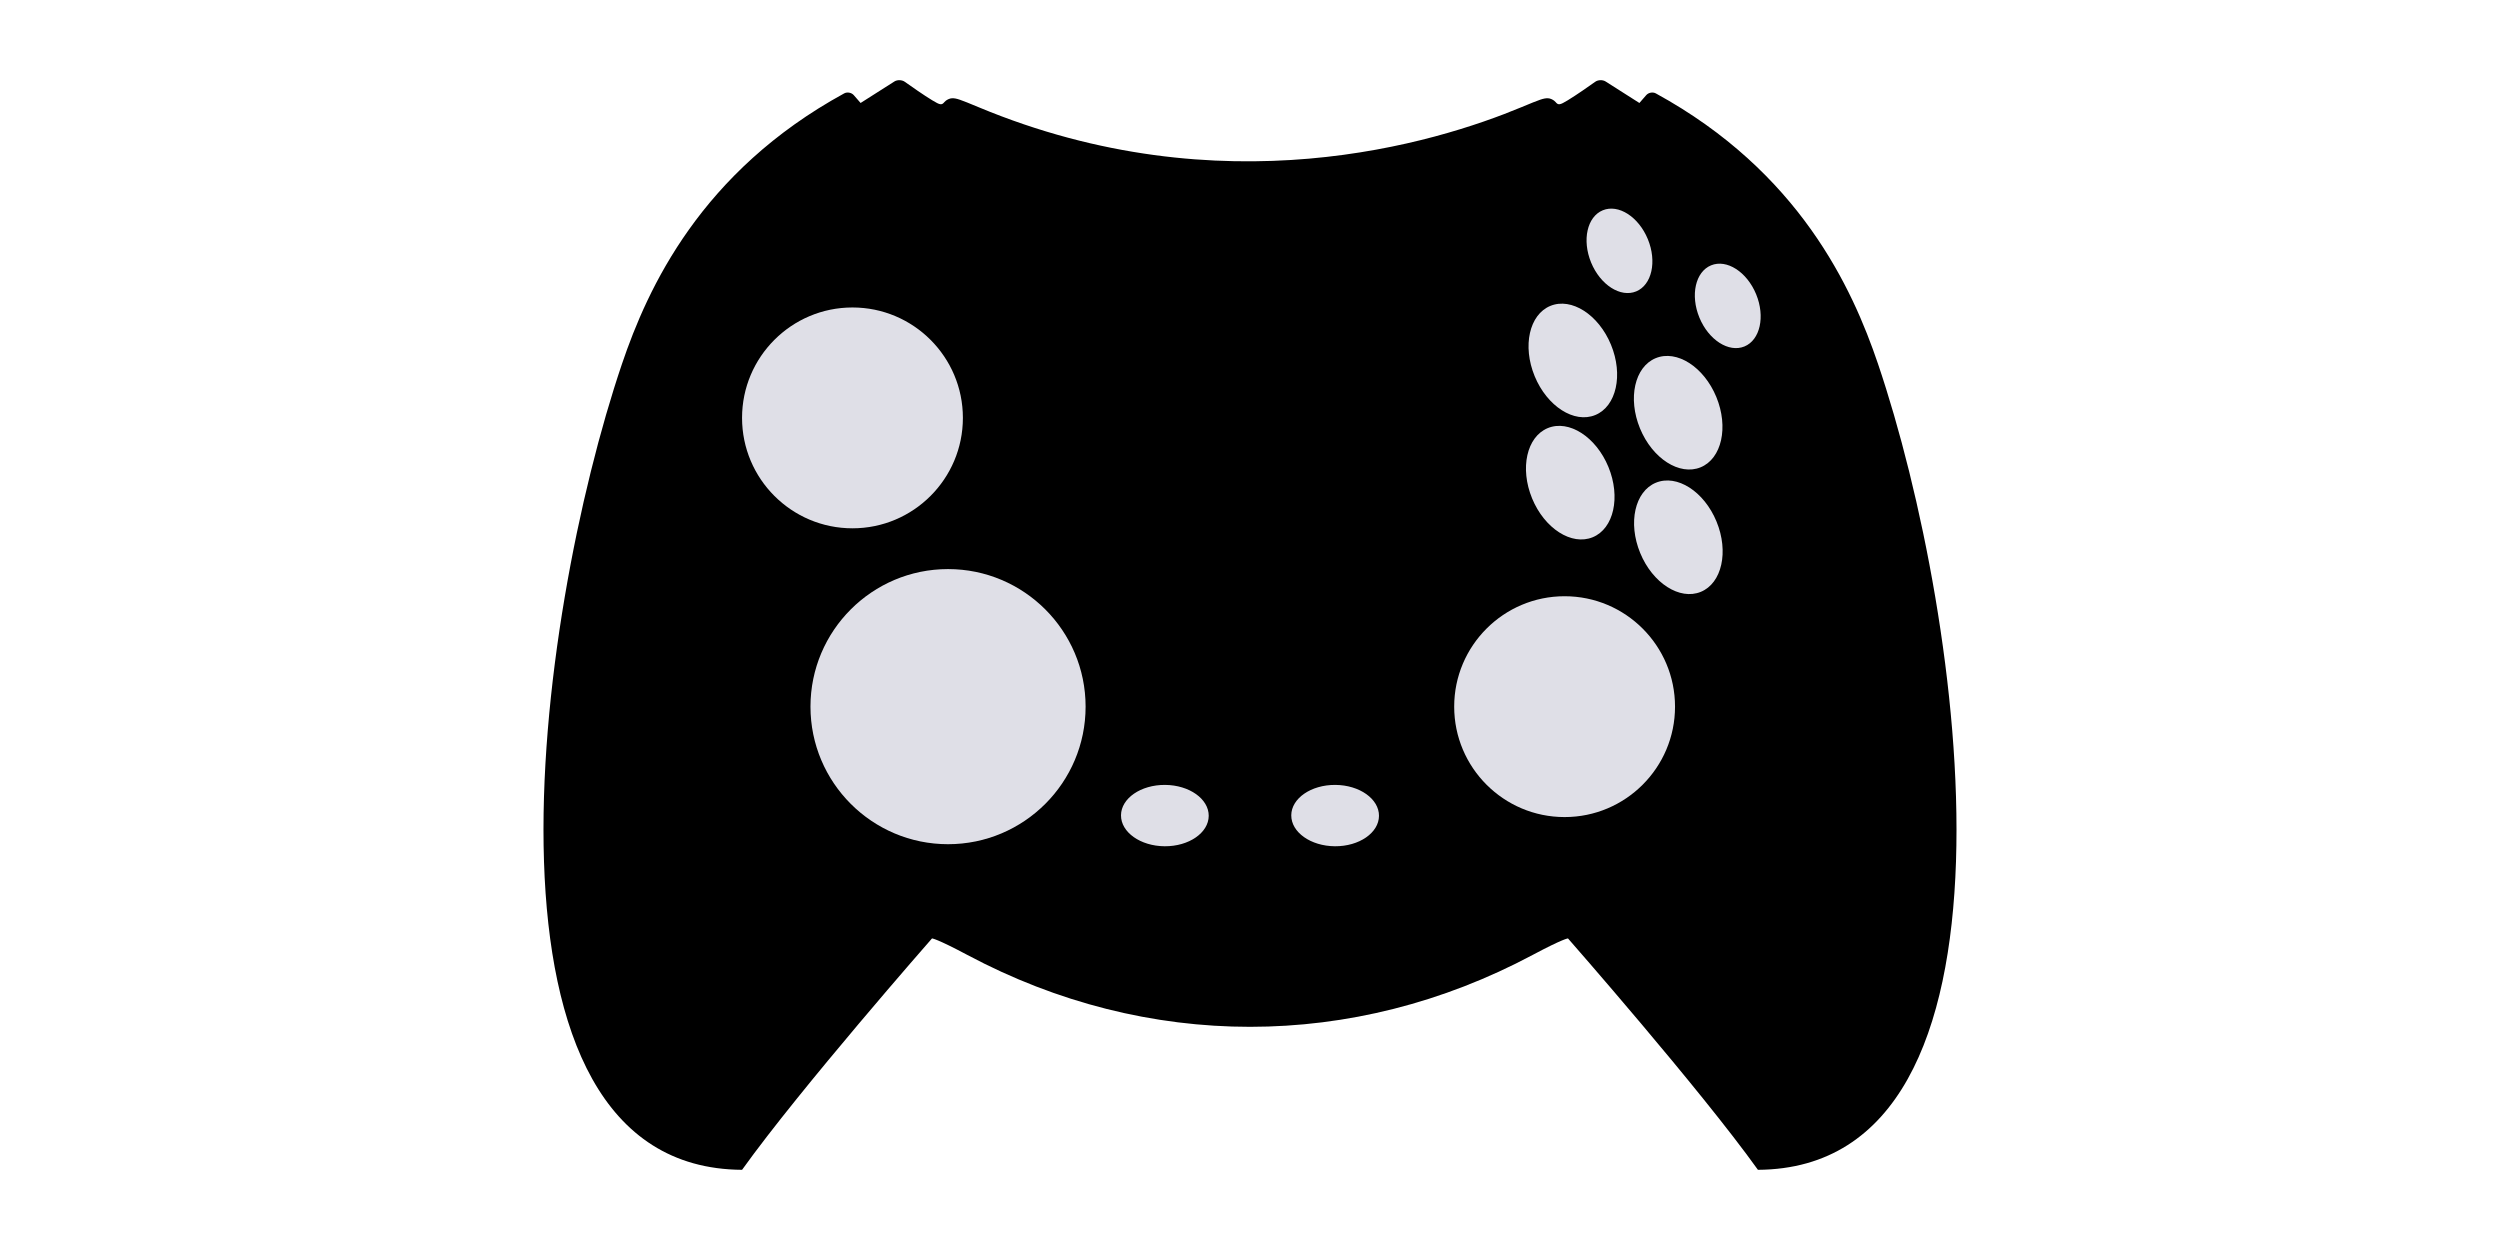
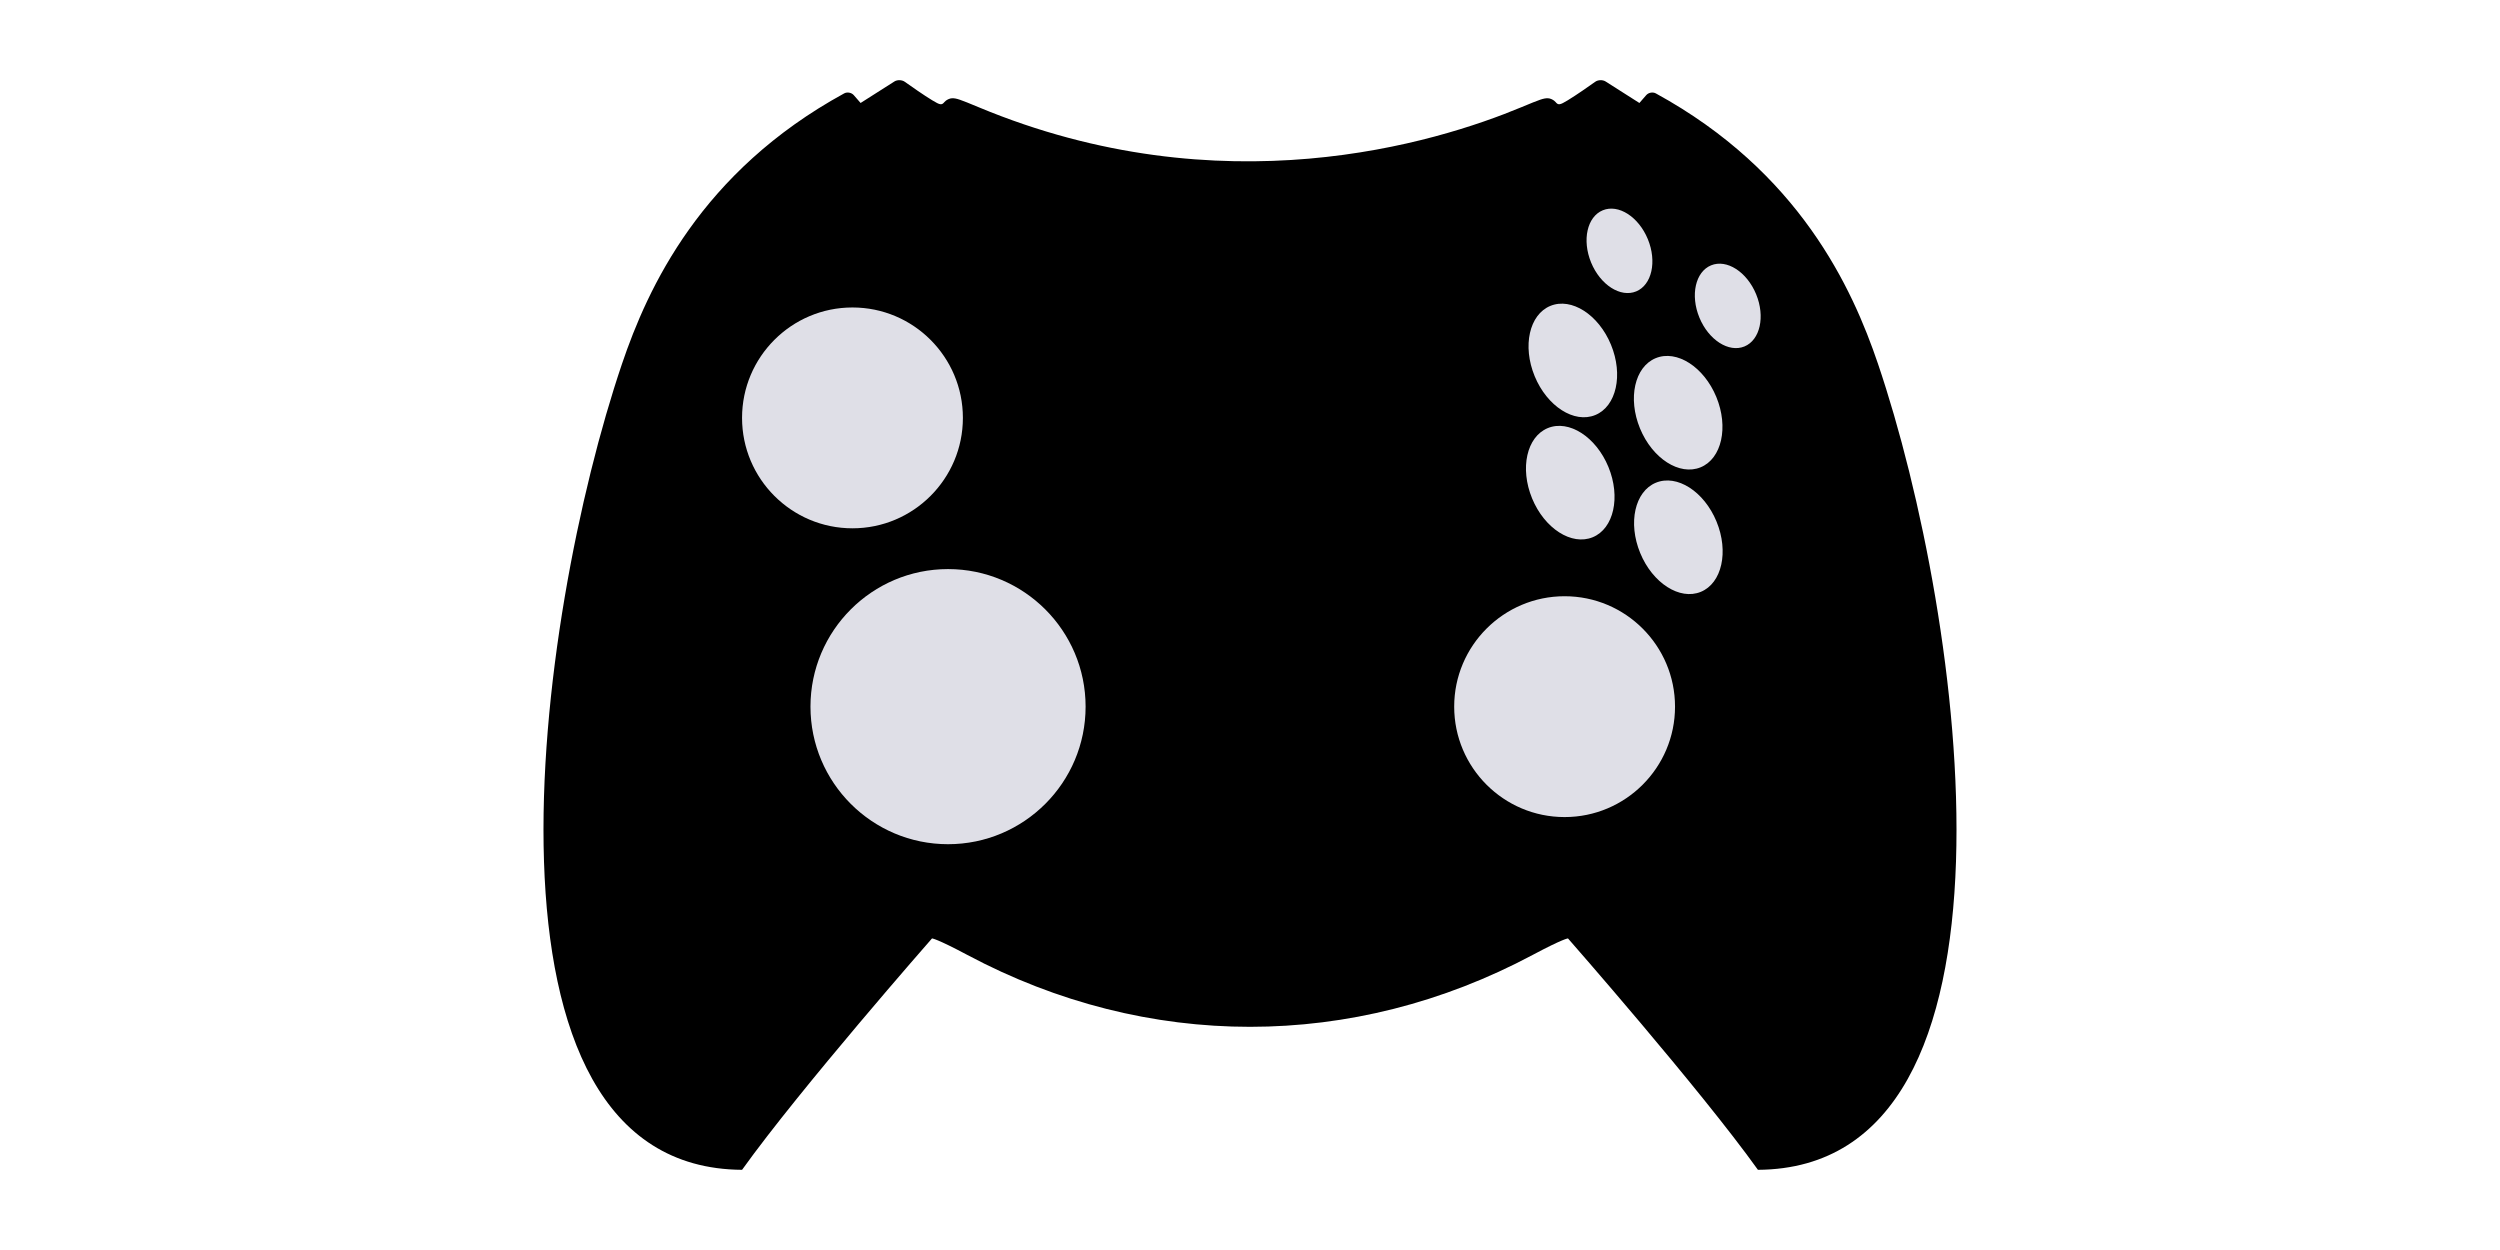
<svg xmlns="http://www.w3.org/2000/svg" xml:space="preserve" width="1000" height="500" version="1.1" id="svg12">
  <defs id="defs12" />
  <path d="M264.271 416.652c-.746-.021-1.498.149-2.078.518l-13.44 8.55-2.714-3.115c-.903-1.036-2.62-1.355-3.826-.695-56.991 31.181-78.113 77.304-88.381 107.627-34.25 101.15-64.352 319.824 47.775 320.508 23.079-32.255 75.551-92.041 75.551-92.041s1.794.04 14.072 6.584c71.54 38.126 153.333 38.09 224.805 0 12.278-6.544 14.072-6.584 14.072-6.584s52.473 59.786 75.551 92.04c112.128-.683 82.026-219.357 47.776-320.507-10.268-30.323-31.39-76.446-88.381-107.627-1.207-.66-2.923-.341-3.826.695l-2.715 3.116-13.44-8.551c-1.16-.738-3.004-.682-4.125.115-2.694 1.917-7.516 5.292-10.914 7.356-3.19 1.937-3.772 2.02-4.87.697-.687-.827-2.074-1.504-3.081-1.504-1.72 0-2.978.427-10.424 3.533-34.26 14.293-119.263 40.38-216.05 0-7.447-3.106-8.703-3.533-10.424-3.533-1.007 0-2.394.677-3.08 1.504-1.1 1.324-1.68 1.24-4.872-.697-3.398-2.064-8.219-5.439-10.914-7.356-.56-.398-1.3-.611-2.047-.633" style="display:inline;fill:#000;fill-opacity:1;stroke-width:7.292;stroke-linecap:round;stroke-linejoin:round" transform="translate(94.074 -386.946)scale(1.00568)" id="path1" />
  <path d="M379.216 227.633c-30.362 0-55.026 24.663-55.026 55.024s24.663 55.025 55.024 55.025 55.027-24.663 55.027-55.025-24.664-55.024-55.025-55.024" style="fill:#dfdfe7;fill-opacity:1;fill-rule:evenodd;stroke:none;stroke-width:3.02;stroke-miterlimit:7;paint-order:stroke markers fill" id="path2" />
  <g transform="rotate(-22.374 -833.768 -460.458)scale(.96001)" id="g5">
    <ellipse cx="333.176" cy="719.671" rx="17.198" ry="24.588" style="opacity:1;fill:#dfdfe7;fill-opacity:1;stroke-width:7.505;stroke-linecap:round;stroke-linejoin:round" id="ellipse2" />
    <ellipse cx="313.494" cy="767.689" rx="17.198" ry="24.588" style="opacity:1;fill:#dfdfe7;fill-opacity:1;stroke-width:7.505;stroke-linecap:round;stroke-linejoin:round" id="ellipse3" />
    <ellipse cx="280.502" cy="729.501" rx="17.198" ry="24.588" style="opacity:1;fill:#dfdfe7;fill-opacity:1;stroke-width:7.505;stroke-linecap:round;stroke-linejoin:round" id="ellipse4" />
    <ellipse cx="300.877" cy="682.827" rx="17.198" ry="24.588" style="opacity:1;fill:#dfdfe7;fill-opacity:1;stroke-width:7.505;stroke-linecap:round;stroke-linejoin:round" id="ellipse5" />
  </g>
  <g transform="rotate(-22.374 -833.768 -460.458)scale(.96001)" id="g7">
    <ellipse cx="369.224" cy="686.375" rx="12.782" ry="18.274" style="opacity:1;fill:#dfdfe7;fill-opacity:1;stroke-width:5.578;stroke-linecap:round;stroke-linejoin:round" id="ellipse6" />
    <ellipse cx="336.235" cy="647.989" rx="12.782" ry="18.274" style="opacity:1;fill:#dfdfe7;fill-opacity:1;stroke-width:5.578;stroke-linecap:round;stroke-linejoin:round" id="ellipse7" />
  </g>
-   <g transform="rotate(-89.618 -120.945 -232.653)scale(.96001)" id="g9">
-     <ellipse cx="-703.588" cy="443.802" rx="12.782" ry="18.274" style="opacity:1;fill:#dfdfe7;fill-opacity:1;stroke-width:5.578;stroke-linecap:round;stroke-linejoin:round" id="ellipse8" />
-     <ellipse cx="-704.061" cy="372.86" rx="12.782" ry="18.274" style="opacity:1;fill:#dfdfe7;fill-opacity:1;stroke-width:5.578;stroke-linecap:round;stroke-linejoin:round" id="ellipse9" />
-   </g>
  <g style="fill:#dfdfe7;fill-opacity:1" id="g10">
    <path d="M 704.621,563 C 680,563 660,583 660,607.621 c 0,24.621 20,44.621 44.62,44.621 24.622,0 44.622,-20 44.622,-44.62 0,-24.622 -20,-44.622 -44.621,-44.622" style="baseline-shift:baseline;display:inline;overflow:visible;vector-effect:none;fill:#dfdfe7;fill-opacity:1;stop-color:#000000" transform="matrix(0.98983,0,0,0.98983,-71.612,-318.78)" id="path10" />
  </g>
  <g style="fill:#dfdfe7;fill-opacity:1" id="g12">
    <path d="M 704.621,563 C 680,563 660,583 660,607.621 c 0,24.621 20,44.621 44.62,44.621 24.622,0 44.622,-20 44.622,-44.62 0,-24.622 -20,-44.622 -44.621,-44.622" style="baseline-shift:baseline;display:inline;overflow:visible;vector-effect:none;fill:#dfdfe7;fill-opacity:1;stop-color:#000000" transform="matrix(0.98983,0,0,0.98983,-356.466,-434.286)" id="path12" />
  </g>
</svg>
